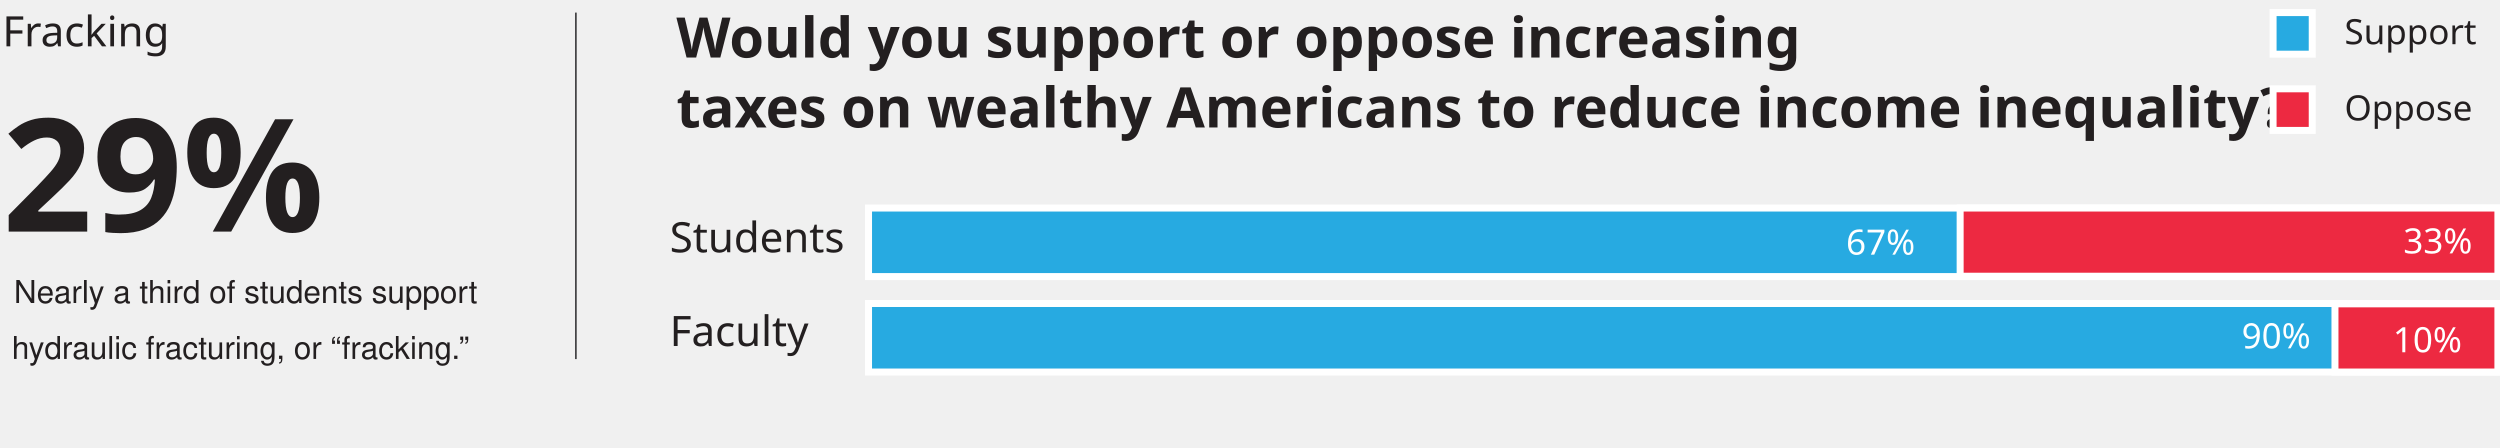
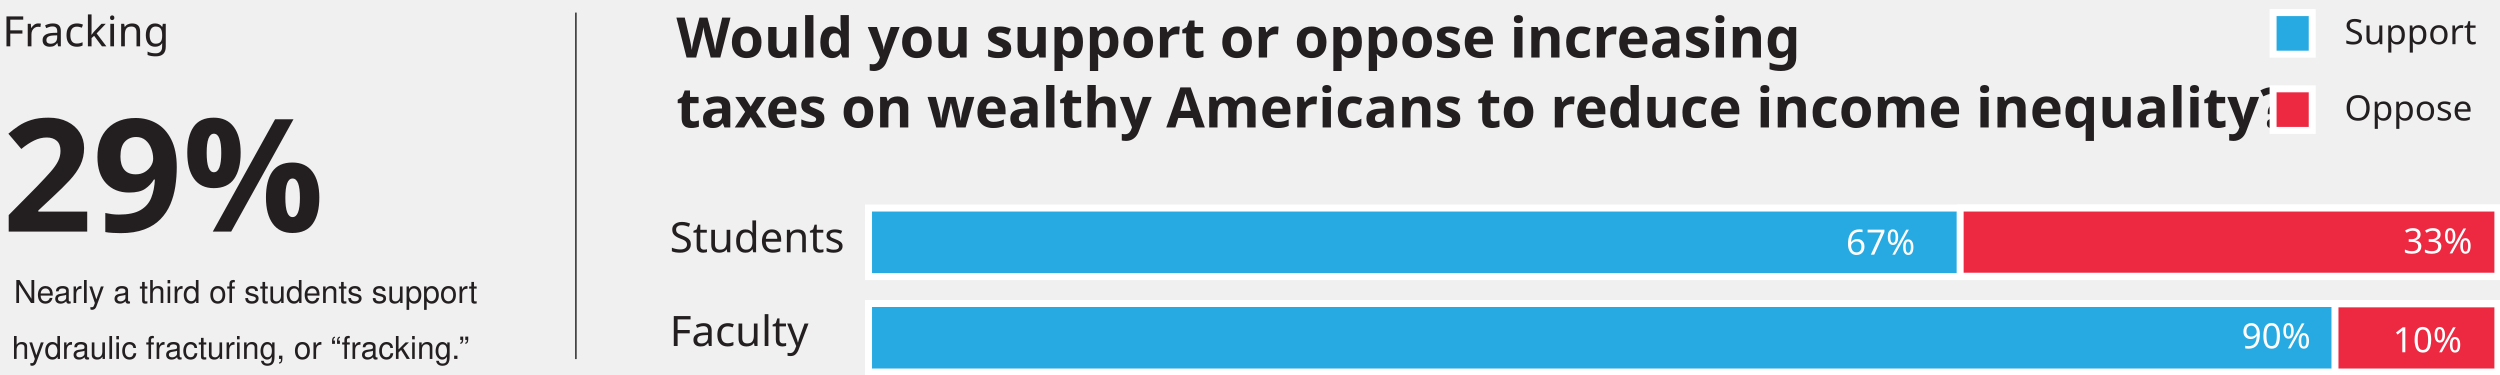
- <svg xmlns="http://www.w3.org/2000/svg" width="715px" height="128px" viewBox="0 0 715 128" version="1.1">
+ <svg xmlns="http://www.w3.org/2000/svg" width="715px" height="107px" viewBox="0 0 715 107" version="1.1">
  <defs />
  <g id="Page-1" stroke="none" stroke-width="1" fill="none" fill-rule="evenodd">
    <g id="Artboard-Copy">
      <g id="alskfdjhds-02">
        <g id="Group">
          <path d="M164.7,102.7 L164.7,3.6" id="Shape" stroke="#424143" stroke-width="0.49" />
          <g transform="translate(0, 1)">
            <text id="Fracking" fill="#231F20" font-family="Avenir-Book, Avenir" font-size="12" font-weight="normal">
              <tspan x="0.693" y="12.247">Fracking</tspan>
            </text>
            <g transform="translate(0, 76)">
              <rect id="Rectangle-path" x="0.7" y="2.8" width="144.5" height="47.9" />
              <g transform="translate(2.98, 0.6493)" font-size="9" font-family="Helvetica" fill="#231F20" font-weight="normal">
                <text id="Nearly-a-third-of-students-support">
                  <tspan x="1" y="9">Nearly a third of students support</tspan>
                </text>
                <text id="hydraulic-fracturing,-or-“fracking.”">
                  <tspan x="0.4" y="25">hydraulic fracturing, or “fracking.”</tspan>
                </text>
              </g>
            </g>
            <text id="29%" fill="#231F20" font-family="Avenir-Black, Avenir" font-size="45" font-weight="700">
              <tspan x="0.693" y="65.232">29%</tspan>
            </text>
          </g>
          <g transform="translate(191, 0)">
            <g transform="translate(2.4492, 0.4613)" font-size="16" font-family="Avenir-Heavy, Avenir" fill="#231F20" font-weight="600">
              <text id="Would-you-support-or-oppose-increasing">
                <tspan x="0" y="16">Would you support or oppose increasing</tspan>
              </text>
              <text id="taxes-on-wealthy-Americans-to-reduce-income-inequality?">
                <tspan x="0" y="36">taxes on wealthy Americans to reduce income inequality?</tspan>
              </text>
            </g>
            <g transform="translate(459, 2)">
              <text id="Oppose" fill="#231F20" font-family="Avenir-Book, Avenir" font-size="10" font-weight="normal">
                <tspan x="20.523" y="32.443">Oppose</tspan>
              </text>
              <text id="Support" fill="#231F20" font-family="Avenir-Book, Avenir" font-size="10" font-weight="normal">
                <tspan x="20.523" y="10.644">Support</tspan>
              </text>
              <rect id="Rectangle-path" stroke="#FFFFFF" stroke-width="2" fill="#ED2941" x="0.1" y="23.4" width="11.2" height="11.9" />
              <rect id="Rectangle-path" stroke="#FFFFFF" stroke-width="2" fill="#27AAE1" x="0.1" y="1.6" width="11.2" height="11.9" />
            </g>
            <text id="Students" fill="#231F20" font-family="Avenir-Medium, Avenir" font-size="12" font-weight="400">
              <tspan x="0.548" y="72.152">Students</tspan>
            </text>
            <text id="Faculty" fill="#231F20" font-family="Avenir-Medium, Avenir" font-size="12" font-weight="400">
              <tspan x="0.548" y="98.966">Faculty</tspan>
            </text>
            <g transform="translate(57, 59)" stroke="#FFFFFF" id="Rectangle-path" stroke-width="2">
              <rect fill="#27AAE1" x="0.4" y="0.5" width="466.1" height="19.6" />
              <rect fill="#ED2941" x="312.6" y="0.5" width="153.8" height="19.5" />
            </g>
            <g transform="translate(57, 86)" stroke="#FFFFFF" id="Rectangle-path" stroke-width="2">
              <rect fill="#27AAE1" x="0.4" y="0.8" width="466.1" height="19.6" />
              <rect fill="#ED2941" x="419.8" y="0.9" width="46.6" height="19.5" />
            </g>
            <text id="67%" fill="#FFFFFF" font-family="Avenir-Medium, Avenir" font-size="10" font-weight="400">
              <tspan x="336.983" y="72.829">67%</tspan>
            </text>
            <text id="90%" fill="#FFFFFF" font-family="Avenir-Medium, Avenir" font-size="10" font-weight="400">
              <tspan x="450.112" y="99.628">90%</tspan>
            </text>
            <text id="10%" fill="#FFFFFF" font-family="Avenir-Medium, Avenir" font-size="10" font-weight="400">
              <tspan x="493.371" y="100.744">10%</tspan>
            </text>
            <text id="33%" fill="#FFFFFF" font-family="Avenir-Medium, Avenir" font-size="10" font-weight="400">
              <tspan x="496.351" y="72.479">33%</tspan>
            </text>
          </g>
        </g>
      </g>
    </g>
  </g>
</svg>
